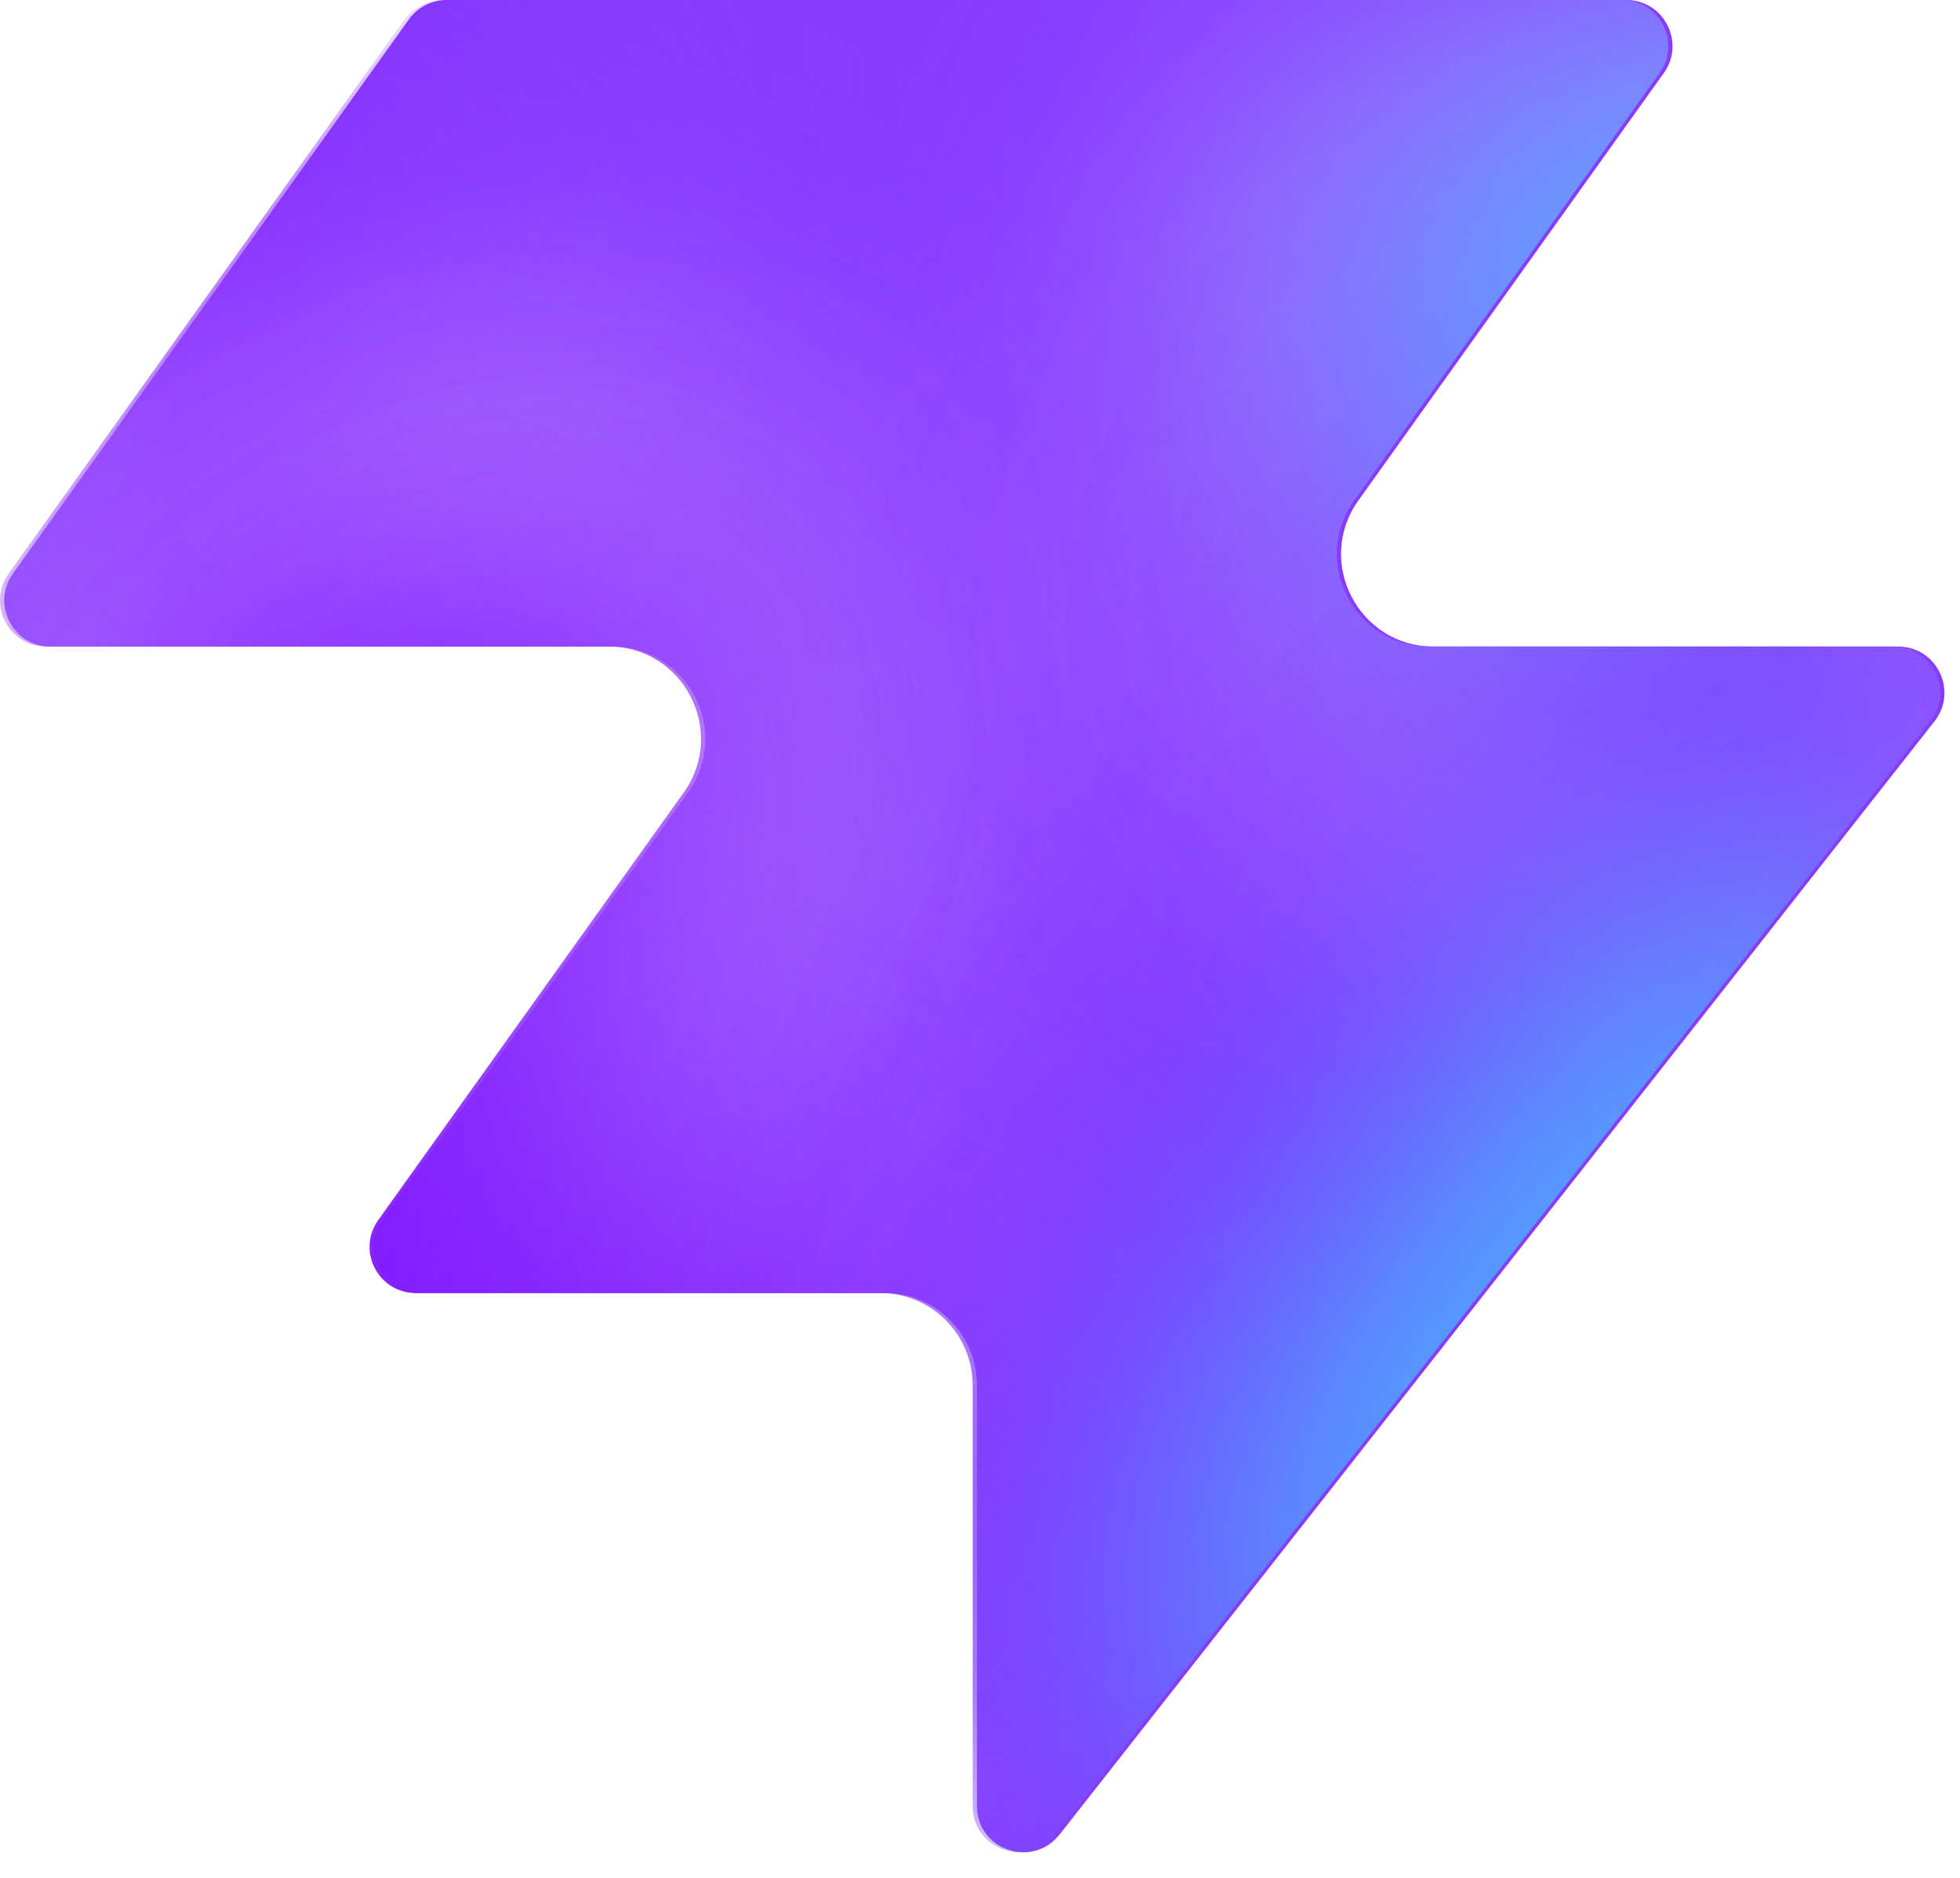
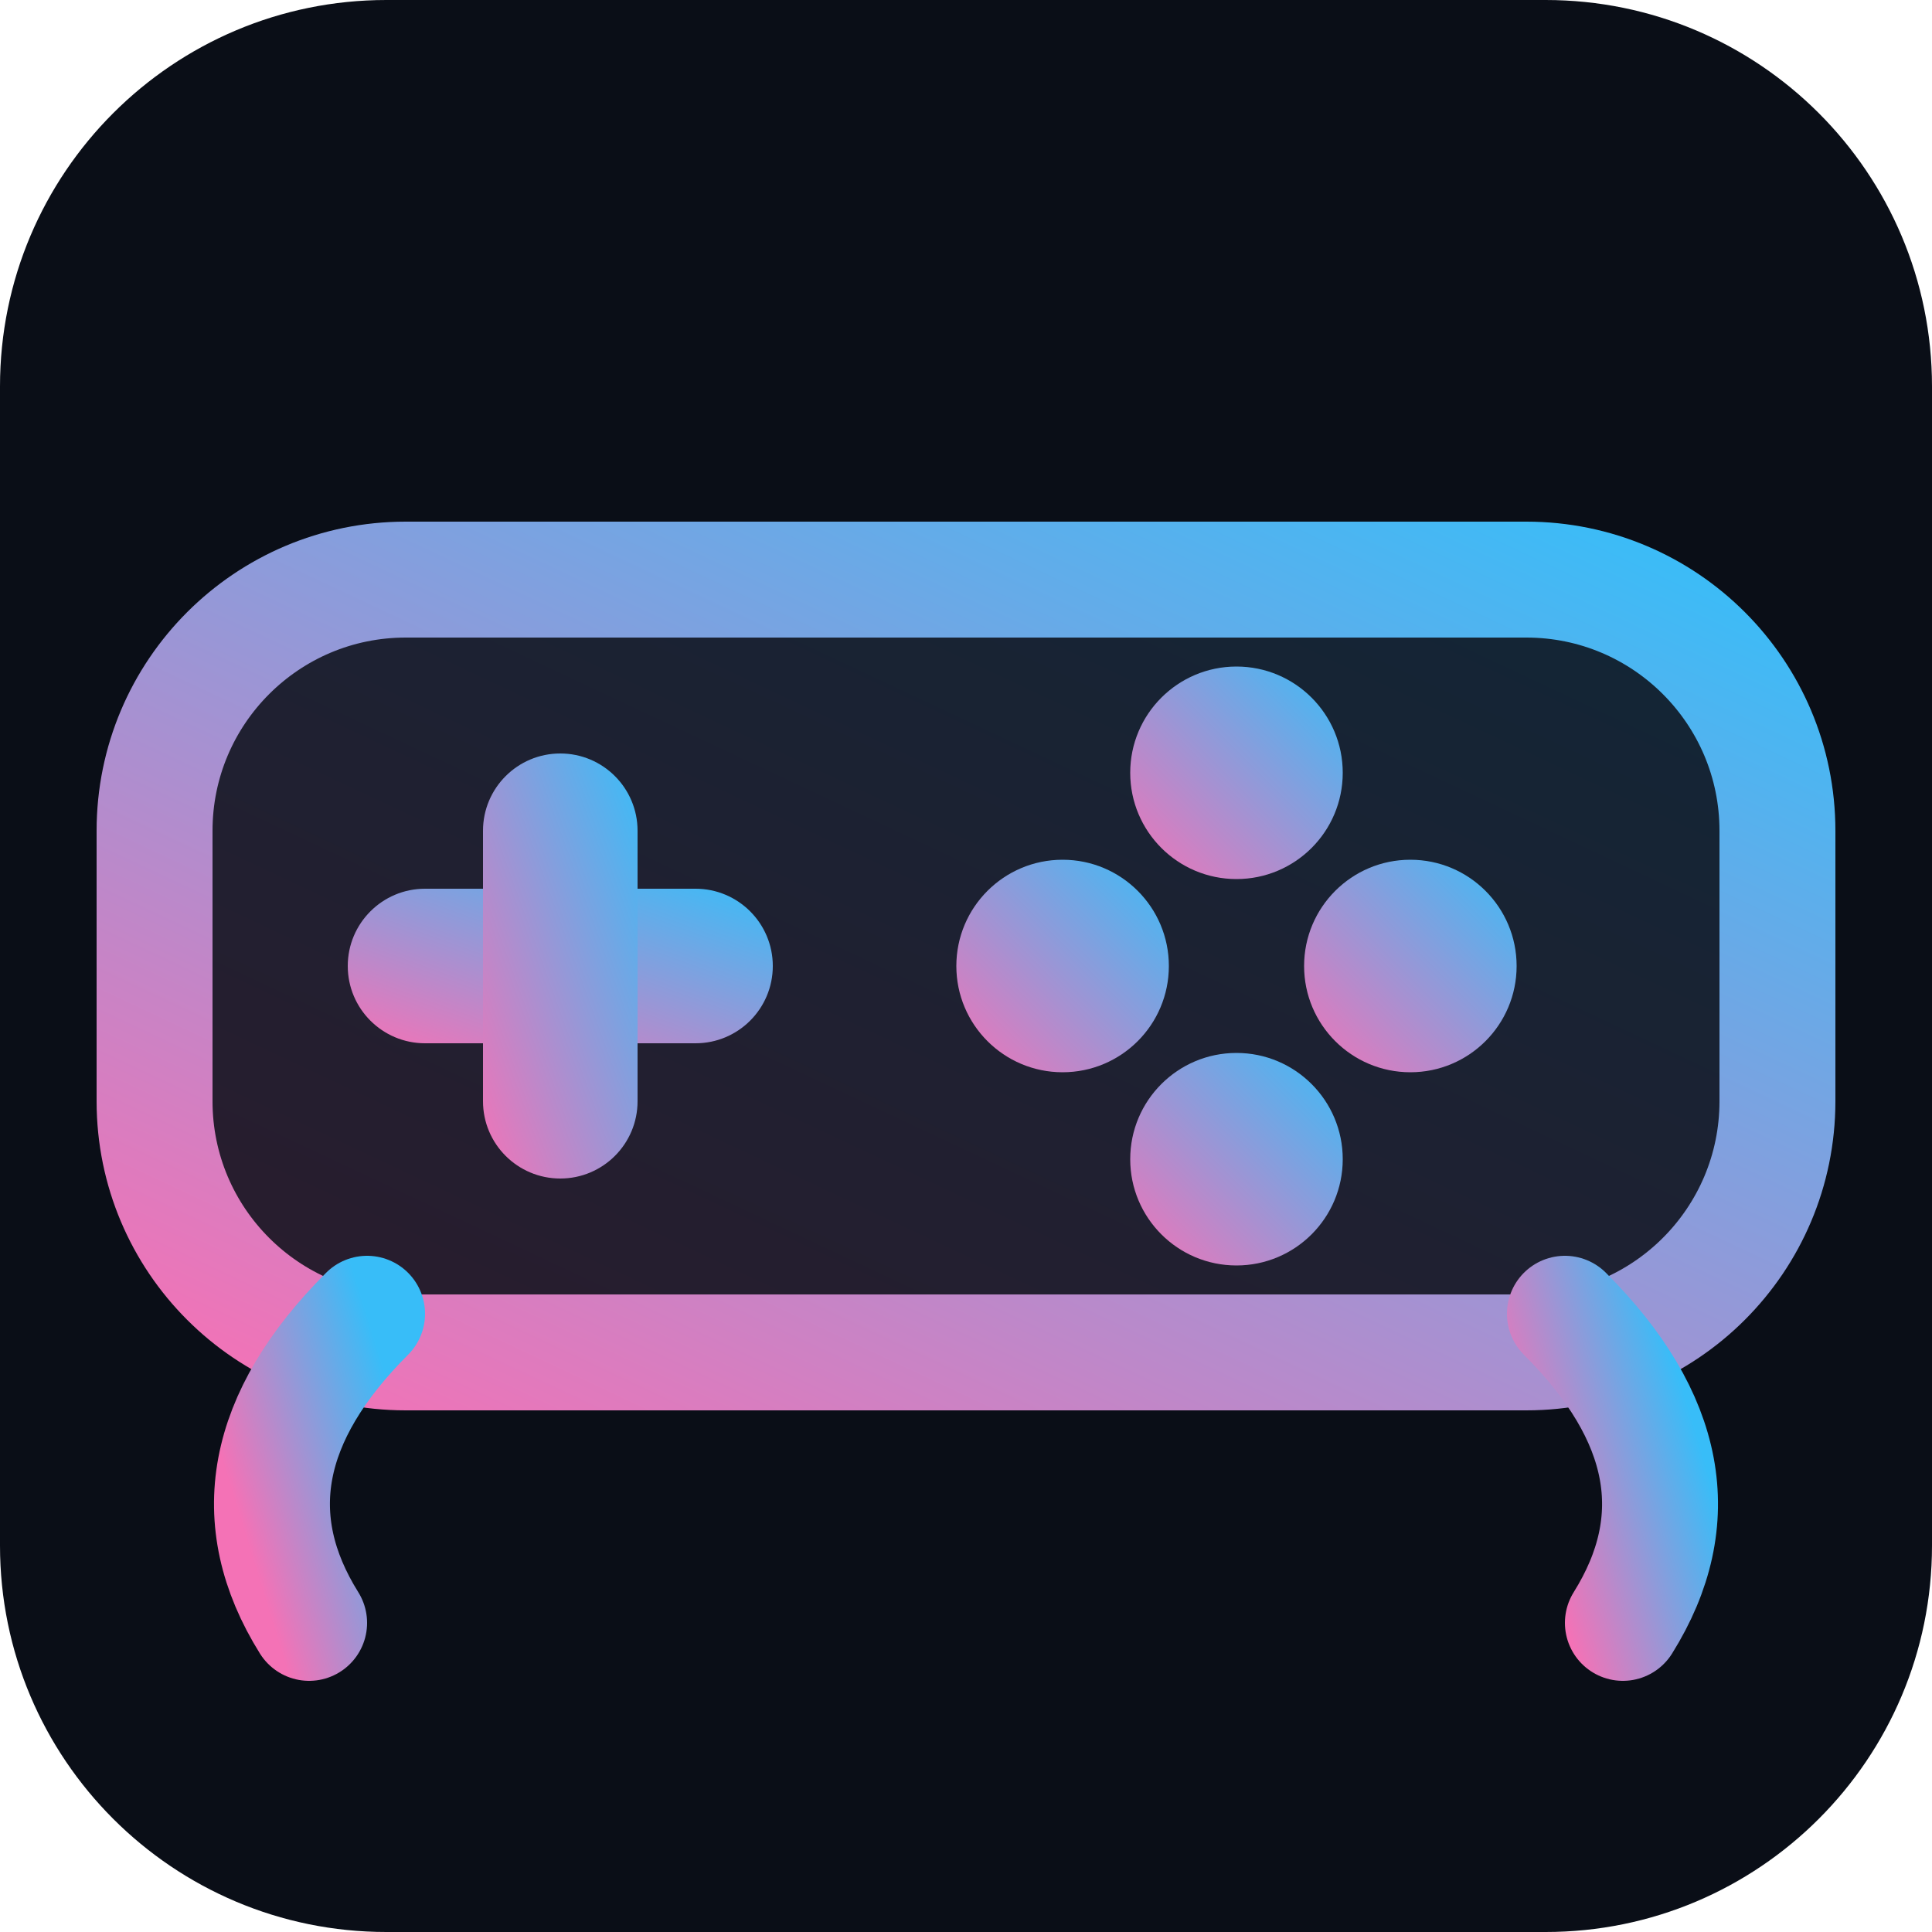
- <svg xmlns="http://www.w3.org/2000/svg" width="48" height="46" fill="none" viewBox="0 0 48 46">
-   <path fill="#863bff" d="M25.946 44.938c-.664.845-2.021.375-2.021-.698V33.937a2.26 2.26 0 0 0-2.262-2.262H10.287c-.92 0-1.456-1.04-.92-1.788l7.48-10.471c1.07-1.497 0-3.578-1.842-3.578H1.237c-.92 0-1.456-1.04-.92-1.788L10.013.474c.214-.297.556-.474.92-.474h28.894c.92 0 1.456 1.04.92 1.788l-7.48 10.471c-1.07 1.498 0 3.579 1.842 3.579h11.377c.943 0 1.473 1.088.89 1.83L25.947 44.94z" style="fill:#863bff;fill:color(display-p3 .525 .23 1);fill-opacity:1" />
-   <mask id="a" width="48" height="46" x="0" y="0" maskUnits="userSpaceOnUse" style="mask-type:alpha">
-     <path fill="#000" d="M25.842 44.938c-.664.844-2.021.375-2.021-.698V33.937a2.26 2.26 0 0 0-2.262-2.262H10.183c-.92 0-1.456-1.04-.92-1.788l7.48-10.471c1.07-1.498 0-3.579-1.842-3.579H1.133c-.92 0-1.456-1.04-.92-1.787L9.91.473c.214-.297.556-.474.92-.474h28.894c.92 0 1.456 1.04.92 1.788l-7.48 10.471c-1.07 1.498 0 3.578 1.842 3.578h11.377c.943 0 1.473 1.088.89 1.832L25.843 44.94z" style="fill:#000;fill-opacity:1" />
-   </mask>
-   <g mask="url(#a)">
-     <g filter="url(#b)">
-       <ellipse cx="5.508" cy="14.704" fill="#ede6ff" rx="5.508" ry="14.704" style="fill:#ede6ff;fill:color(display-p3 .927 .903 1);fill-opacity:1" transform="matrix(.00324 1 1 -.00324 -4.47 31.516)" />
-     </g>
-     <g filter="url(#c)">
-       <ellipse cx="10.399" cy="29.851" fill="#ede6ff" rx="10.399" ry="29.851" style="fill:#ede6ff;fill:color(display-p3 .927 .903 1);fill-opacity:1" transform="matrix(.00324 1 1 -.00324 -39.328 7.883)" />
-     </g>
-     <g filter="url(#d)">
-       <ellipse cx="5.508" cy="30.487" fill="#7e14ff" rx="5.508" ry="30.487" style="fill:#7e14ff;fill:color(display-p3 .492 .077 1);fill-opacity:1" transform="rotate(89.814 -25.913 -14.639)scale(1 -1)" />
-     </g>
-     <g filter="url(#e)">
-       <ellipse cx="5.508" cy="30.599" fill="#7e14ff" rx="5.508" ry="30.599" style="fill:#7e14ff;fill:color(display-p3 .492 .077 1);fill-opacity:1" transform="rotate(89.814 -32.644 -3.334)scale(1 -1)" />
-     </g>
-     <g filter="url(#f)">
-       <ellipse cx="5.508" cy="30.599" fill="#7e14ff" rx="5.508" ry="30.599" style="fill:#7e14ff;fill:color(display-p3 .492 .077 1);fill-opacity:1" transform="matrix(.00324 1 1 -.00324 -34.34 30.47)" />
-     </g>
-     <g filter="url(#g)">
-       <ellipse cx="14.072" cy="22.078" fill="#ede6ff" rx="14.072" ry="22.078" style="fill:#ede6ff;fill:color(display-p3 .927 .903 1);fill-opacity:1" transform="rotate(93.35 24.506 48.493)scale(-1 1)" />
-     </g>
-     <g filter="url(#h)">
-       <ellipse cx="3.47" cy="21.501" fill="#7e14ff" rx="3.47" ry="21.501" style="fill:#7e14ff;fill:color(display-p3 .492 .077 1);fill-opacity:1" transform="rotate(89.009 28.708 47.59)scale(-1 1)" />
-     </g>
-     <g filter="url(#i)">
-       <ellipse cx="3.47" cy="21.501" fill="#7e14ff" rx="3.47" ry="21.501" style="fill:#7e14ff;fill:color(display-p3 .492 .077 1);fill-opacity:1" transform="rotate(89.009 28.708 47.59)scale(-1 1)" />
-     </g>
-     <g filter="url(#j)">
-       <ellipse cx=".387" cy="8.972" fill="#7e14ff" rx="4.407" ry="29.108" style="fill:#7e14ff;fill:color(display-p3 .492 .077 1);fill-opacity:1" transform="rotate(39.51 .387 8.972)" />
-     </g>
-     <g filter="url(#k)">
-       <ellipse cx="47.523" cy="-6.092" fill="#7e14ff" rx="4.407" ry="29.108" style="fill:#7e14ff;fill:color(display-p3 .492 .077 1);fill-opacity:1" transform="rotate(37.892 47.523 -6.092)" />
-     </g>
-     <g filter="url(#l)">
-       <ellipse cx="41.412" cy="6.333" fill="#47bfff" rx="5.971" ry="9.665" style="fill:#47bfff;fill:color(display-p3 .28 .748 1);fill-opacity:1" transform="rotate(37.892 41.412 6.333)" />
-     </g>
-     <g filter="url(#m)">
-       <ellipse cx="-1.879" cy="38.332" fill="#7e14ff" rx="4.407" ry="29.108" style="fill:#7e14ff;fill:color(display-p3 .492 .077 1);fill-opacity:1" transform="rotate(37.892 -1.88 38.332)" />
-     </g>
-     <g filter="url(#n)">
-       <ellipse cx="-1.879" cy="38.332" fill="#7e14ff" rx="4.407" ry="29.108" style="fill:#7e14ff;fill:color(display-p3 .492 .077 1);fill-opacity:1" transform="rotate(37.892 -1.88 38.332)" />
-     </g>
-     <g filter="url(#o)">
-       <ellipse cx="35.651" cy="29.907" fill="#7e14ff" rx="4.407" ry="29.108" style="fill:#7e14ff;fill:color(display-p3 .492 .077 1);fill-opacity:1" transform="rotate(37.892 35.651 29.907)" />
-     </g>
-     <g filter="url(#p)">
-       <ellipse cx="38.418" cy="32.4" fill="#47bfff" rx="5.971" ry="15.297" style="fill:#47bfff;fill:color(display-p3 .28 .748 1);fill-opacity:1" transform="rotate(37.892 38.418 32.4)" />
-     </g>
-   </g>
+ <svg xmlns="http://www.w3.org/2000/svg" viewBox="0 0 100 100">
  <defs>
-     <filter id="b" width="60.045" height="41.654" x="-19.77" y="16.149" color-interpolation-filters="sRGB" filterUnits="userSpaceOnUse">
-       <feFlood flood-opacity="0" result="BackgroundImageFix" />
-       <feBlend in="SourceGraphic" in2="BackgroundImageFix" result="shape" />
-       <feGaussianBlur result="effect1_foregroundBlur_2002_17158" stdDeviation="7.659" />
-     </filter>
-     <filter id="c" width="90.34" height="51.437" x="-54.613" y="-7.533" color-interpolation-filters="sRGB" filterUnits="userSpaceOnUse">
-       <feFlood flood-opacity="0" result="BackgroundImageFix" />
-       <feBlend in="SourceGraphic" in2="BackgroundImageFix" result="shape" />
-       <feGaussianBlur result="effect1_foregroundBlur_2002_17158" stdDeviation="7.659" />
-     </filter>
-     <filter id="d" width="79.355" height="29.4" x="-49.64" y="2.03" color-interpolation-filters="sRGB" filterUnits="userSpaceOnUse">
-       <feFlood flood-opacity="0" result="BackgroundImageFix" />
-       <feBlend in="SourceGraphic" in2="BackgroundImageFix" result="shape" />
-       <feGaussianBlur result="effect1_foregroundBlur_2002_17158" stdDeviation="4.596" />
-     </filter>
-     <filter id="e" width="79.579" height="29.4" x="-45.045" y="20.029" color-interpolation-filters="sRGB" filterUnits="userSpaceOnUse">
-       <feFlood flood-opacity="0" result="BackgroundImageFix" />
-       <feBlend in="SourceGraphic" in2="BackgroundImageFix" result="shape" />
-       <feGaussianBlur result="effect1_foregroundBlur_2002_17158" stdDeviation="4.596" />
-     </filter>
-     <filter id="f" width="79.579" height="29.4" x="-43.513" y="21.178" color-interpolation-filters="sRGB" filterUnits="userSpaceOnUse">
-       <feFlood flood-opacity="0" result="BackgroundImageFix" />
-       <feBlend in="SourceGraphic" in2="BackgroundImageFix" result="shape" />
-       <feGaussianBlur result="effect1_foregroundBlur_2002_17158" stdDeviation="4.596" />
-     </filter>
-     <filter id="g" width="74.749" height="58.852" x="15.756" y="-17.901" color-interpolation-filters="sRGB" filterUnits="userSpaceOnUse">
-       <feFlood flood-opacity="0" result="BackgroundImageFix" />
-       <feBlend in="SourceGraphic" in2="BackgroundImageFix" result="shape" />
-       <feGaussianBlur result="effect1_foregroundBlur_2002_17158" stdDeviation="7.659" />
-     </filter>
-     <filter id="h" width="61.377" height="25.362" x="23.548" y="2.284" color-interpolation-filters="sRGB" filterUnits="userSpaceOnUse">
-       <feFlood flood-opacity="0" result="BackgroundImageFix" />
-       <feBlend in="SourceGraphic" in2="BackgroundImageFix" result="shape" />
-       <feGaussianBlur result="effect1_foregroundBlur_2002_17158" stdDeviation="4.596" />
-     </filter>
-     <filter id="i" width="61.377" height="25.362" x="23.548" y="2.284" color-interpolation-filters="sRGB" filterUnits="userSpaceOnUse">
-       <feFlood flood-opacity="0" result="BackgroundImageFix" />
-       <feBlend in="SourceGraphic" in2="BackgroundImageFix" result="shape" />
-       <feGaussianBlur result="effect1_foregroundBlur_2002_17158" stdDeviation="4.596" />
-     </filter>
-     <filter id="j" width="56.045" height="63.649" x="-27.636" y="-22.853" color-interpolation-filters="sRGB" filterUnits="userSpaceOnUse">
-       <feFlood flood-opacity="0" result="BackgroundImageFix" />
-       <feBlend in="SourceGraphic" in2="BackgroundImageFix" result="shape" />
-       <feGaussianBlur result="effect1_foregroundBlur_2002_17158" stdDeviation="4.596" />
-     </filter>
-     <filter id="k" width="54.814" height="64.646" x="20.116" y="-38.415" color-interpolation-filters="sRGB" filterUnits="userSpaceOnUse">
-       <feFlood flood-opacity="0" result="BackgroundImageFix" />
-       <feBlend in="SourceGraphic" in2="BackgroundImageFix" result="shape" />
-       <feGaussianBlur result="effect1_foregroundBlur_2002_17158" stdDeviation="4.596" />
-     </filter>
-     <filter id="l" width="33.541" height="35.313" x="24.641" y="-11.323" color-interpolation-filters="sRGB" filterUnits="userSpaceOnUse">
-       <feFlood flood-opacity="0" result="BackgroundImageFix" />
-       <feBlend in="SourceGraphic" in2="BackgroundImageFix" result="shape" />
-       <feGaussianBlur result="effect1_foregroundBlur_2002_17158" stdDeviation="4.596" />
-     </filter>
-     <filter id="m" width="54.814" height="64.646" x="-29.286" y="6.009" color-interpolation-filters="sRGB" filterUnits="userSpaceOnUse">
-       <feFlood flood-opacity="0" result="BackgroundImageFix" />
-       <feBlend in="SourceGraphic" in2="BackgroundImageFix" result="shape" />
-       <feGaussianBlur result="effect1_foregroundBlur_2002_17158" stdDeviation="4.596" />
-     </filter>
-     <filter id="n" width="54.814" height="64.646" x="-29.286" y="6.009" color-interpolation-filters="sRGB" filterUnits="userSpaceOnUse">
-       <feFlood flood-opacity="0" result="BackgroundImageFix" />
-       <feBlend in="SourceGraphic" in2="BackgroundImageFix" result="shape" />
-       <feGaussianBlur result="effect1_foregroundBlur_2002_17158" stdDeviation="4.596" />
-     </filter>
-     <filter id="o" width="54.814" height="64.646" x="8.244" y="-2.416" color-interpolation-filters="sRGB" filterUnits="userSpaceOnUse">
-       <feFlood flood-opacity="0" result="BackgroundImageFix" />
-       <feBlend in="SourceGraphic" in2="BackgroundImageFix" result="shape" />
-       <feGaussianBlur result="effect1_foregroundBlur_2002_17158" stdDeviation="4.596" />
-     </filter>
-     <filter id="p" width="39.409" height="43.623" x="18.713" y="10.588" color-interpolation-filters="sRGB" filterUnits="userSpaceOnUse">
-       <feFlood flood-opacity="0" result="BackgroundImageFix" />
-       <feBlend in="SourceGraphic" in2="BackgroundImageFix" result="shape" />
-       <feGaussianBlur result="effect1_foregroundBlur_2002_17158" stdDeviation="4.596" />
-     </filter>
+     <linearGradient id="g" x1="0%" y1="100%" x2="100%" y2="0%">
+       <stop offset="0%" stop-color="#F472B6" />
+       <stop offset="100%" stop-color="#38BDF8" />
+     </linearGradient>
  </defs>
+   <rect width="100" height="100" rx="20" fill="#0A0E17" />
+   <rect x="8" y="30" width="84" height="40" rx="13" fill="url(#g)" opacity="0.14" />
+   <rect x="8" y="30" width="84" height="40" rx="13" fill="none" stroke="url(#g)" stroke-width="6" />
+   <path d="M19 68 Q11 76 16 84" fill="none" stroke="url(#g)" stroke-width="6" stroke-linecap="round" />
+   <path d="M81 68 Q89 76 84 84" fill="none" stroke="url(#g)" stroke-width="6" stroke-linecap="round" />
+   <rect x="18" y="46" width="22" height="8" rx="4" fill="url(#g)" />
+   <rect x="25" y="39" width="8" height="22" rx="4" fill="url(#g)" />
+   <circle cx="64" cy="40" r="5.5" fill="url(#g)" />
+   <circle cx="73" cy="50" r="5.5" fill="url(#g)" />
+   <circle cx="64" cy="60" r="5.5" fill="url(#g)" />
+   <circle cx="55" cy="50" r="5.5" fill="url(#g)" />
</svg>
